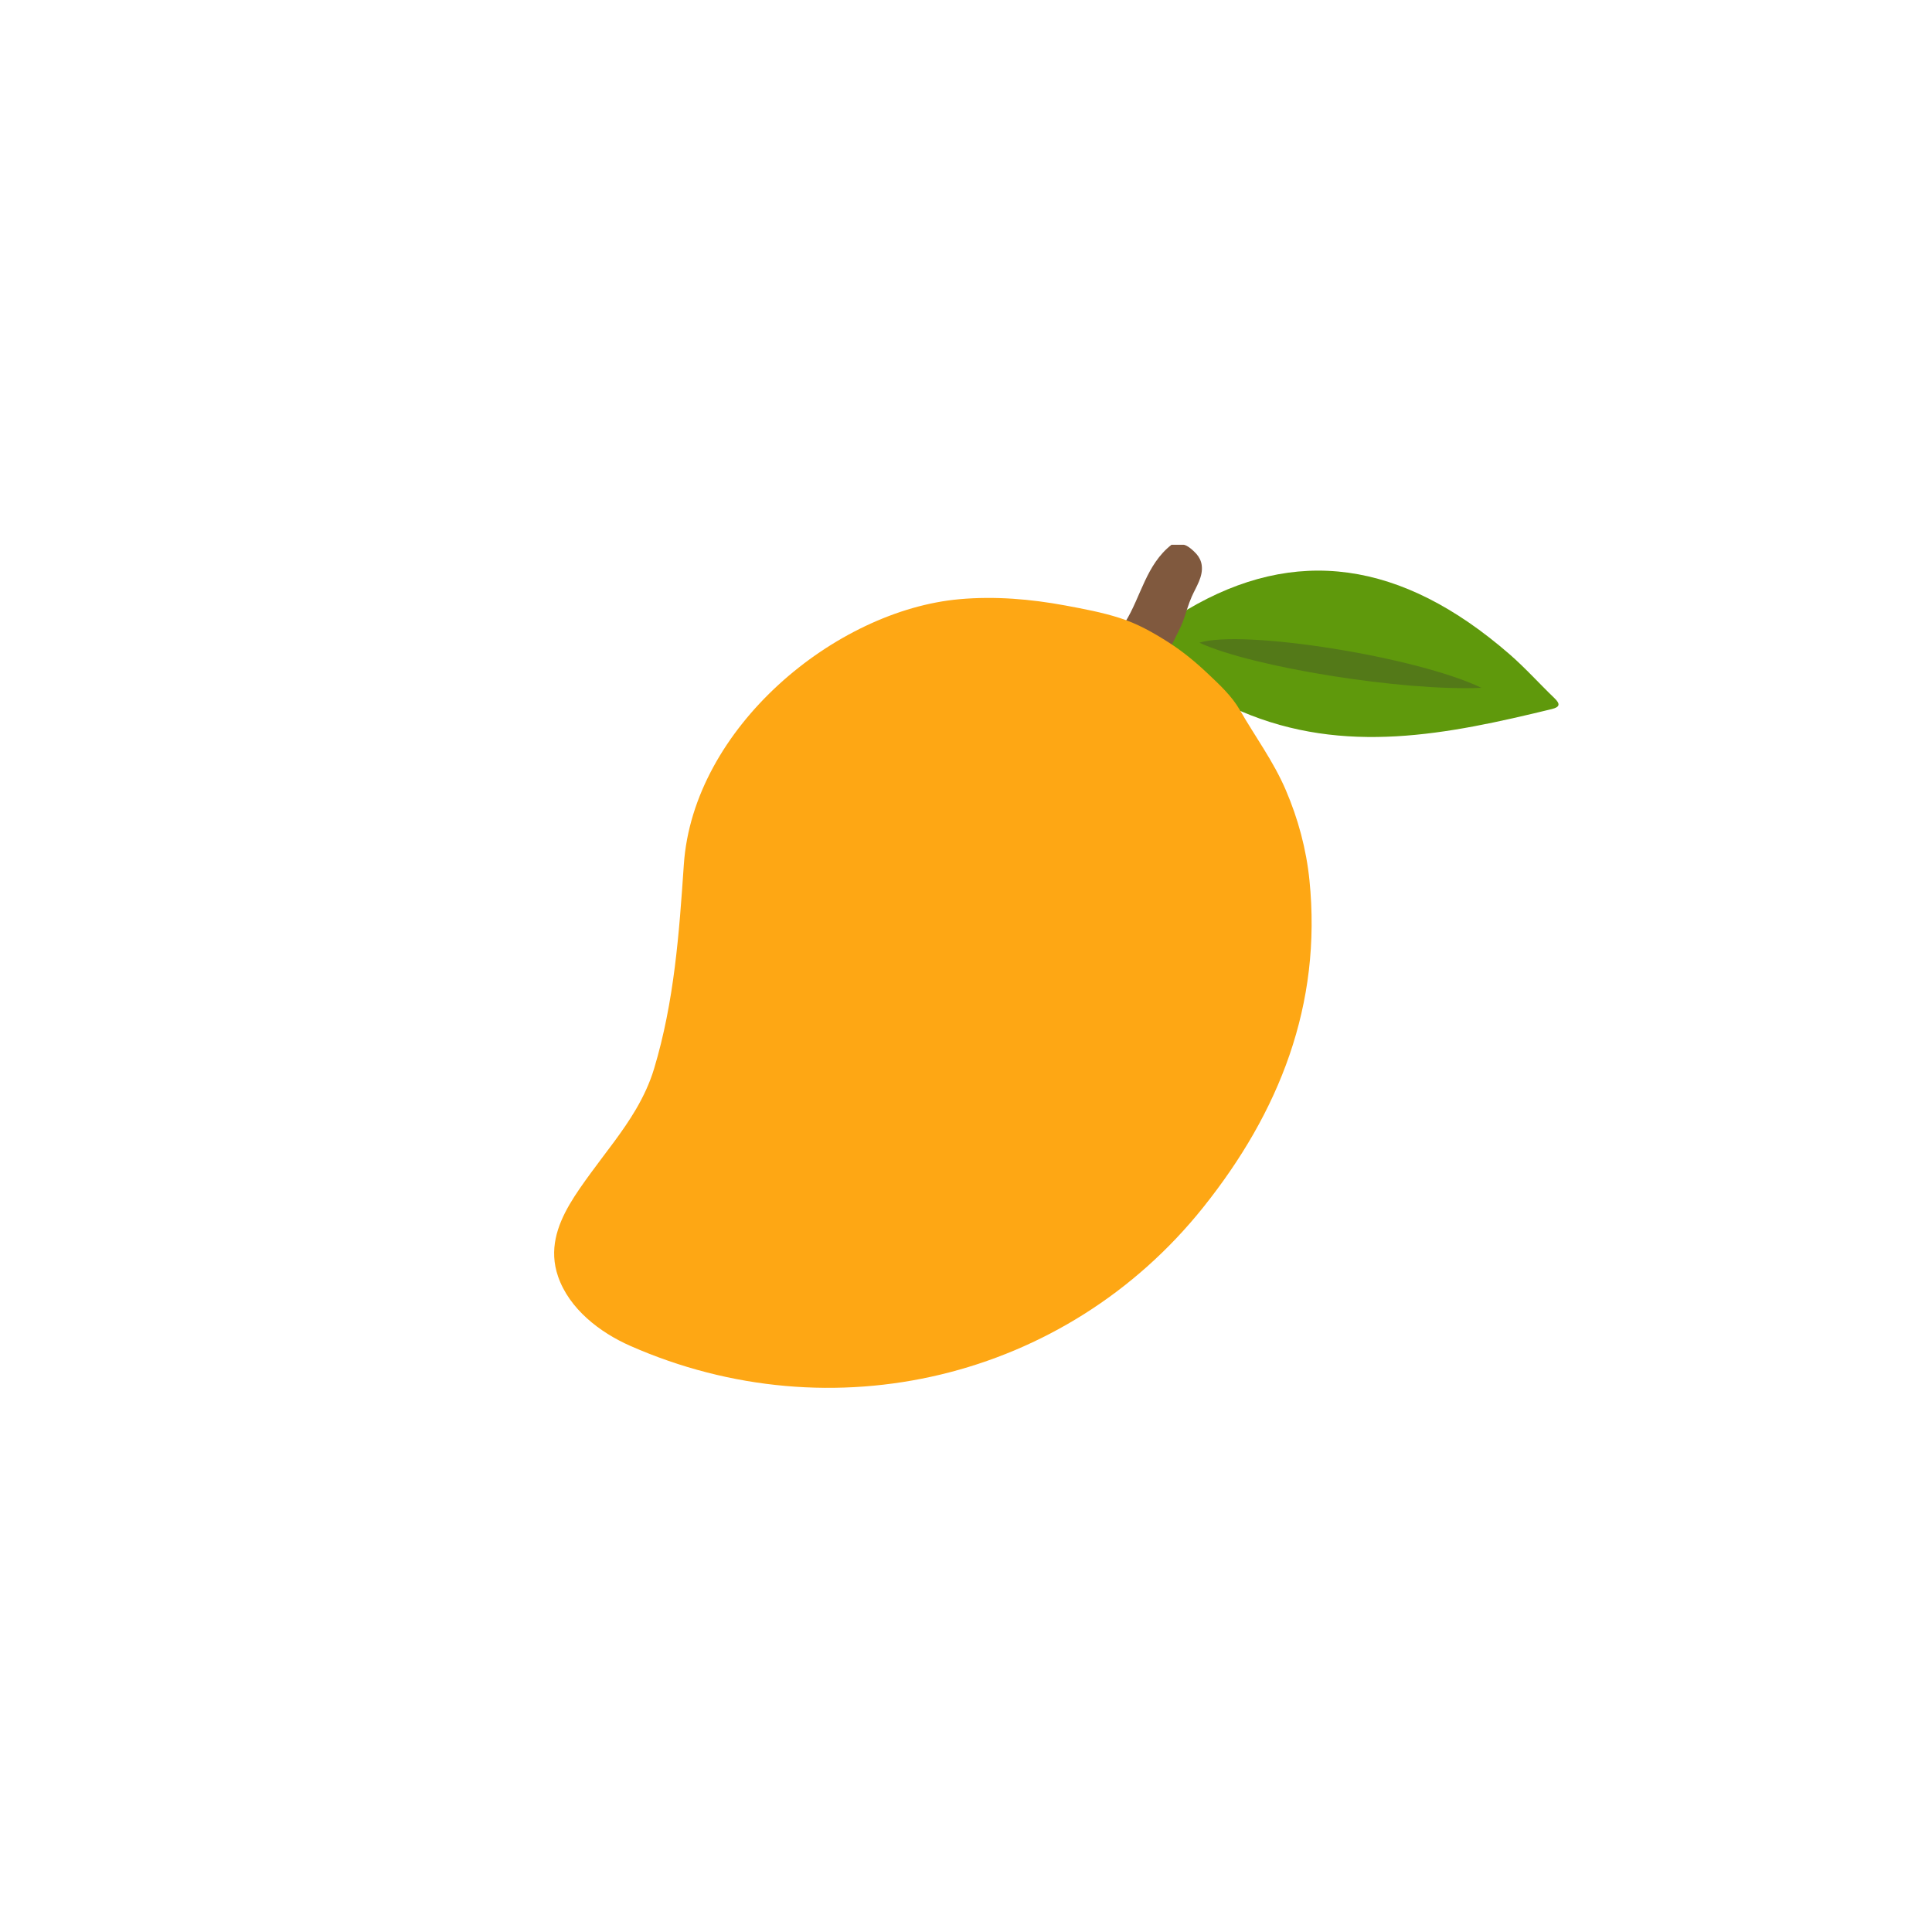
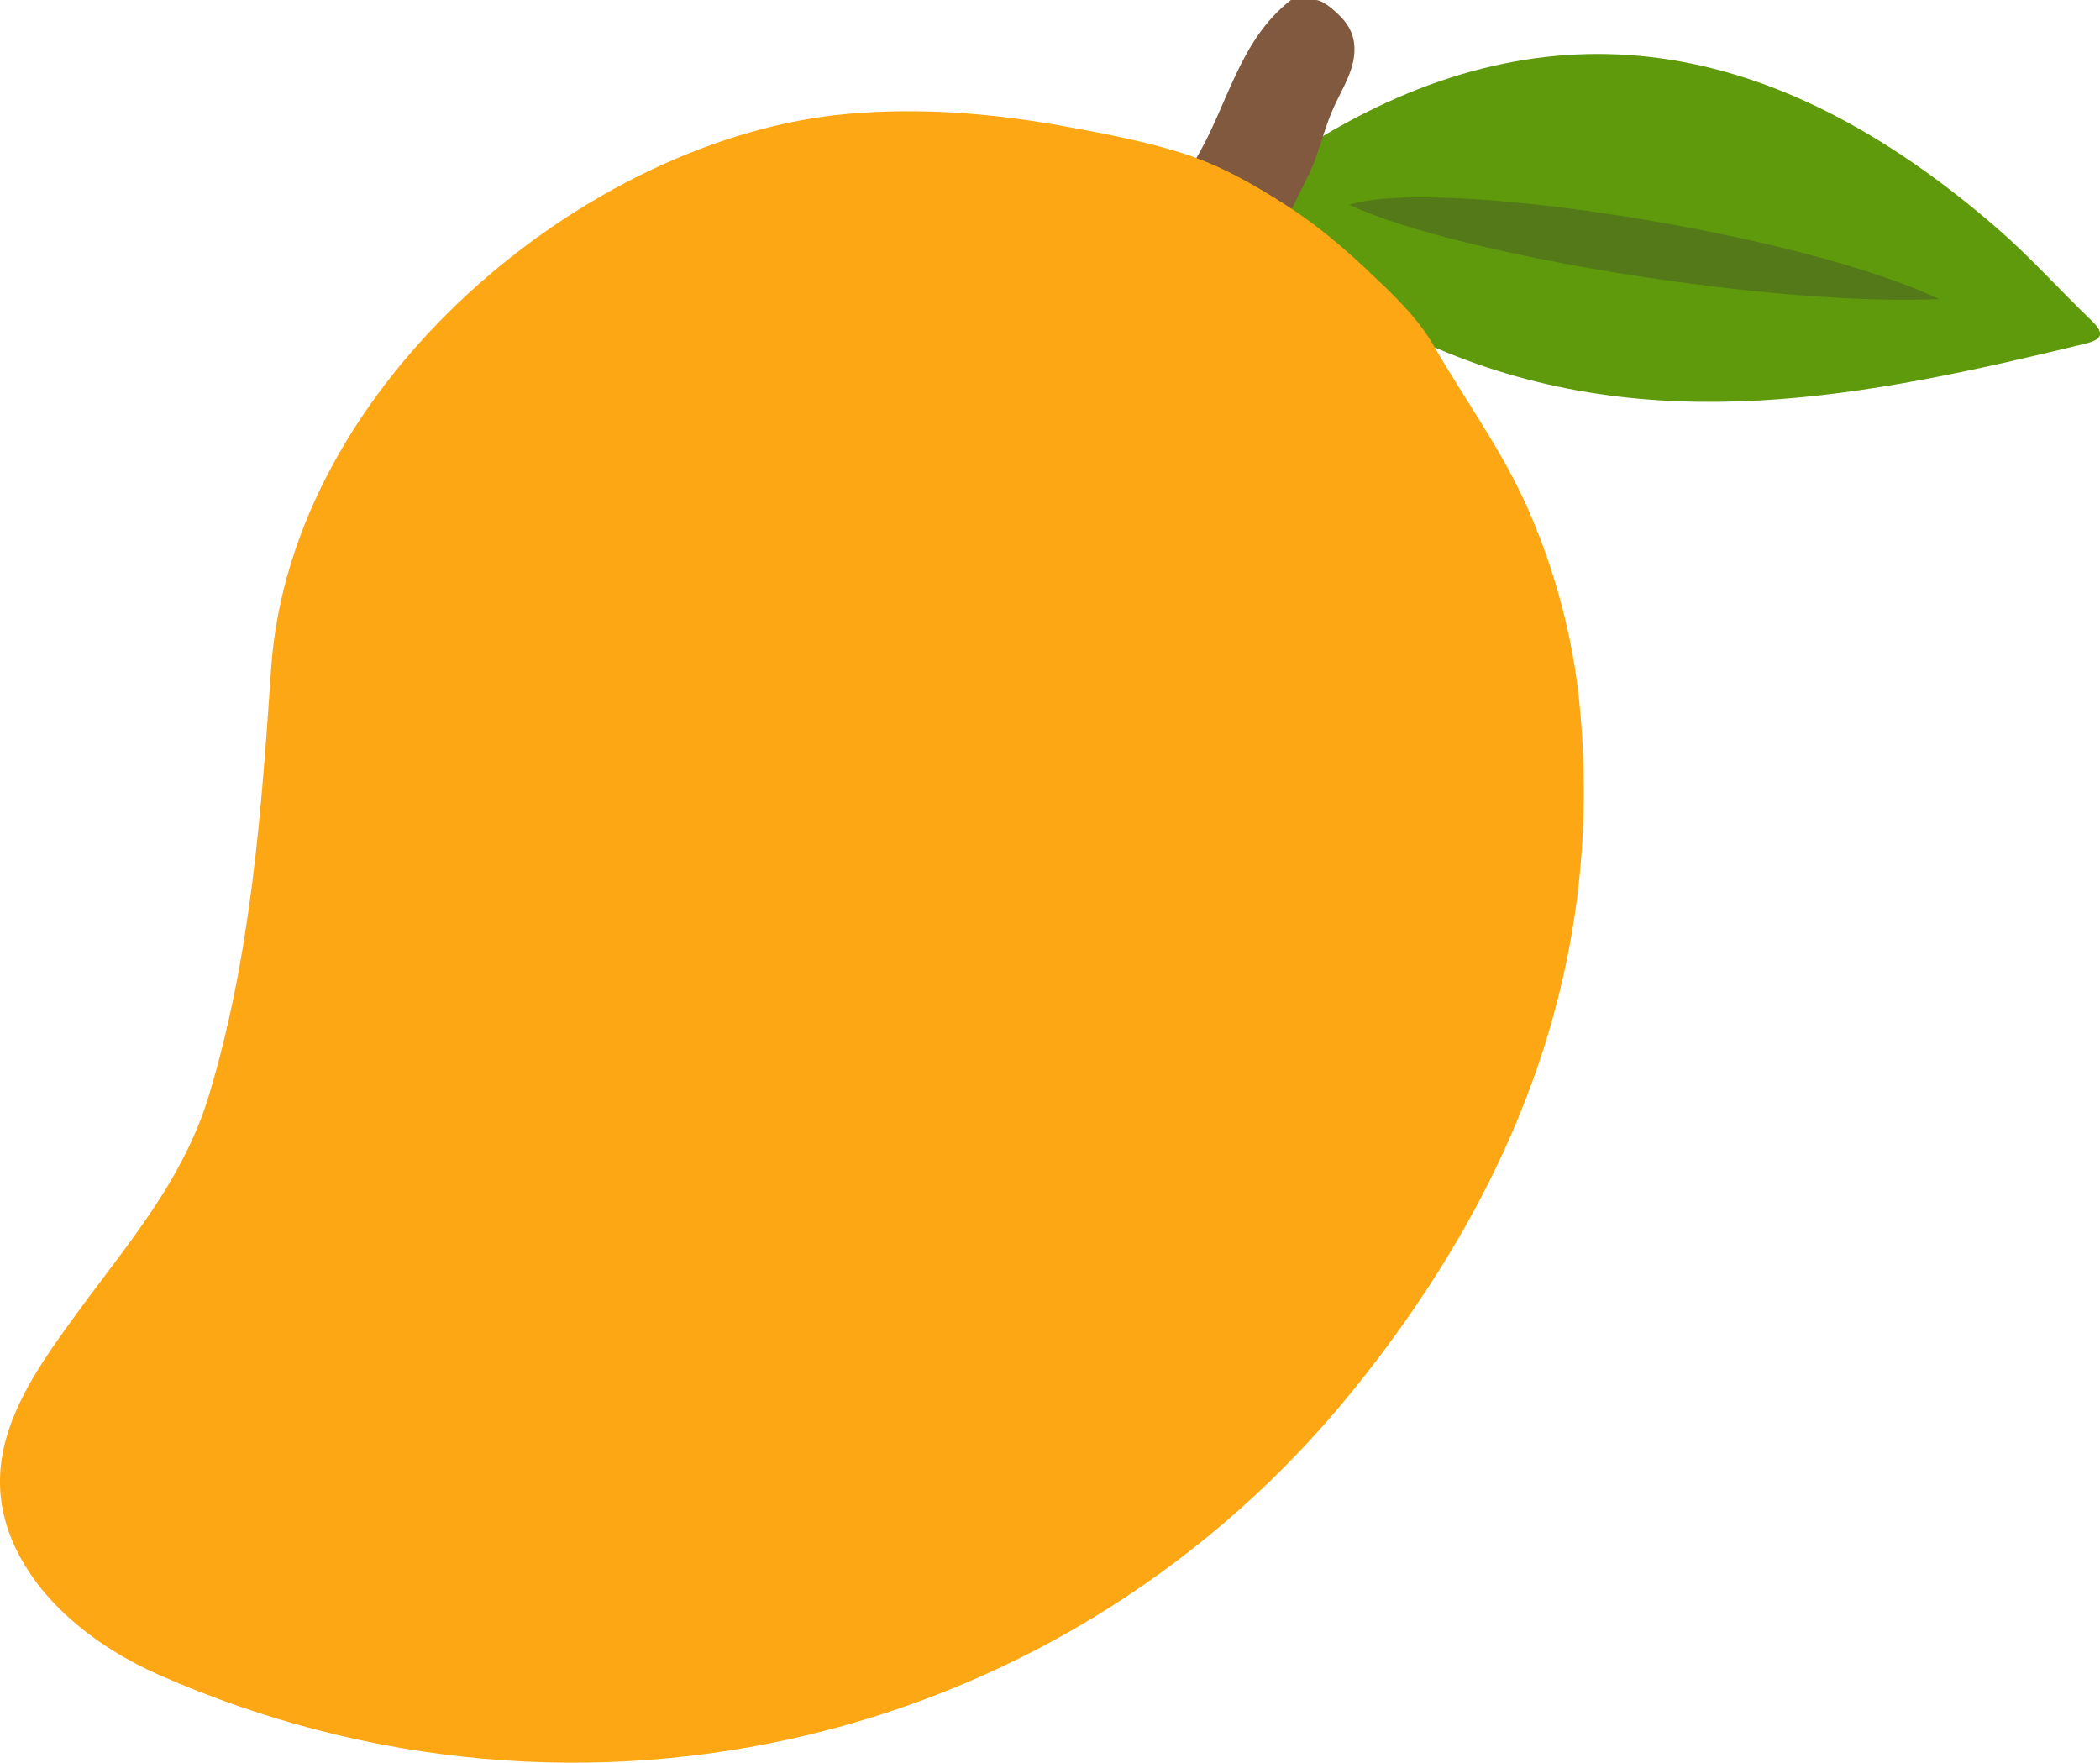
- <svg xmlns="http://www.w3.org/2000/svg" version="1.1" id="Layer_1" x="0px" y="0px" viewBox="0 0 4320 4320" style="enable-background:new 0 0 4320 4320;" xml:space="preserve">
+ <svg xmlns="http://www.w3.org/2000/svg" version="1.1" id="Layer_1" x="0px" y="0px" viewBox="0 0 2245.8 1885.2" style="enable-background:new 0 0 2245.8 1885.2;" xml:space="preserve">
+   <style type="text/css">
+ 	.st0{fill:#5F990C;}
+ 	.st1{fill:#F4AB31;}
+ 	.st2{fill:#FEFEFE;}
+ 	.st3{fill:#537918;}
+ 	.st4{fill:#80593E;}
+ 	.st5{fill:#FEA714;}
+ </style>
  <g>
-     <path style="fill:#5F990C;" d="M2611.218,1446.599c11.67-26.325,23.34-52.651,35.009-78.976c2.158-2.924,6.347-1.906,8.689-4.474   c0,0-0.445,0.143-0.445,0.142c241.512-143.066,478.763-110.753,720.778,99.472c35.279,30.645,66.635,65.77,100.407,98.196   c13.833,13.281,12.387,20.137-6.298,24.673c-231.279,56.147-462.566,104.306-694.886,4.558c-1.42-0.609-3.655,0.678-5.509,1.08   c0,0,0.33,0.389,0.33,0.389c-2.187-1.854-4.01-3.98-5.008-6.719C2716.981,1534.717,2667.993,1486.353,2611.218,1446.599z" />
-     <path style="fill:#F4AB31;" d="M2875.456,2086.611c-7.821,205.883-98.99,408.654-249.855,586.4   c-159.901,188.392-363.217,302.959-606.785,343.181c-229.064,37.827-449.558,7.516-656.57-99.516   c-86.801-44.879-88.044-137.177-6.712-221.354c137.002-141.794,192.097-318.341,218.895-507.572   c20.999-148.285-0.368-305.838,79.534-441.592c116.457-197.86,286.655-319.97,520.911-339.536   c134.886-11.266,269.712,2.649,384.305,74.776C2765.521,1611.274,2875.466,1823.511,2875.456,2086.611z" />
-     <path style="fill:#FEFEFE;" d="M2765.286,1579.94c1.669,2.24,3.338,4.479,5.008,6.719   C2768.625,1584.42,2766.955,1582.18,2765.286,1579.94z" />
-     <path style="fill:#FEFEFE;" d="M2655.916,1358.149c-2.898,1.49-5.796,2.979-8.691,4.471   C2650.123,1361.132,2653.019,1359.641,2655.916,1358.149z" />
-     <path style="fill:#537918;" d="M3312.578,1537.999c-176.627,7.893-514.09-46.537-630.692-100.888   C2778.844,1406.818,3167.505,1468.157,3312.578,1537.999z" />
-     <path style="fill:#80593E;" d="M2611.218,1446.599c-31.643-18.674-63.287-37.348-94.933-56.018   c35.159-57.046,46.628-128.26,103.217-172.499c8.792,0,17.584,0,26.375,0c8.733,0,23.591,14.068,29.125,20.253   c6.369,7.12,10.689,15.653,12.025,25.153c3.621,25.751-12.288,48.071-22.193,70.463c-7.694,17.392-12.522,35.831-19.048,53.656   c-6.444,17.602-15.861,33.596-23.748,50.536C2620.037,1442.44,2618.095,1448.001,2611.218,1446.599z" />
-     <path style="fill:#FEA714;" d="M1242.593,2769.043c10.967-52.879,45.635-101.042,78.358-146.019   c34.269-47.103,71.548-92.24,101.044-142.631c16.723-28.57,30.868-58.681,40.439-90.423   c45.232-150.008,56.186-303.072,66.621-456.565c20.835-306.483,338.803-568.835,616.448-593.6   c79.106-7.056,158.677-0.412,236.592,14.077c40.726,7.573,81.62,15.177,121.155,27.773c40.246,12.823,74.967,32.497,110.341,55.1   c31.369,20.043,60.348,44.12,87.358,69.662c25.828,24.424,53.405,49.897,71.172,80.824   c34.655,60.324,75.188,114.673,102.903,179.237c27.555,64.194,45.913,132.225,52.952,201.777   c28.184,278.454-67.733,518.991-237.758,731.637c-307.589,384.695-829.792,508.403-1281.009,309.456   c-68.008-29.985-136.302-82.508-161.354-155.094C1237.577,2824.474,1236.973,2796.139,1242.593,2769.043z" />
+     <path class="st0" d="M1372.2,228.5c11.7-26.3,23.3-52.7,35-79c2.2-2.9,6.3-1.9,8.7-4.5c0,0-0.4,0.1-0.4,0.1   c241.5-143.1,478.8-110.8,720.8,99.5c35.3,30.6,66.6,65.8,100.4,98.2c13.8,13.3,12.4,20.1-6.3,24.7   c-231.3,56.1-462.6,104.3-694.9,4.6c-1.4-0.6-3.7,0.7-5.5,1.1l0.3,0.4c-2.2-1.9-4-4-5-6.7C1477.9,316.6,1428.9,268.3,1372.2,228.5z   " />
+     <path class="st1" d="M1636.4,868.5c-7.8,205.9-99,408.7-249.9,586.4c-159.9,188.4-363.2,303-606.8,343.2   c-229.1,37.8-449.6,7.5-656.6-99.5c-86.8-44.9-88-137.2-6.7-221.4c137-141.8,192.1-318.3,218.9-507.6   c21-148.3-0.4-305.8,79.5-441.6c116.5-197.9,286.7-320,520.9-339.5c134.9-11.3,269.7,2.6,384.3,74.8   C1526.5,393.2,1636.4,605.4,1636.4,868.5z" />
+     <path class="st2" d="M1526.2,361.9c1.7,2.2,3.3,4.5,5,6.7C1529.6,366.3,1527.9,364.1,1526.2,361.9z" />
+     <path class="st2" d="M1416.9,140.1c-2.9,1.5-5.8,3-8.7,4.5C1411.1,143,1414,141.6,1416.9,140.1z" />
+     <path class="st3" d="M2073.5,319.9c-176.6,7.9-514.1-46.5-630.7-100.9C1539.8,188.7,1928.4,250.1,2073.5,319.9z" />
+     <path class="st4" d="M1372.2,228.5c-31.6-18.7-63.3-37.3-94.9-56c35.2-57,46.6-128.3,103.2-172.5c8.8,0,17.6,0,26.4,0   c8.7,0,23.6,14.1,29.1,20.3c6.4,7.1,10.7,15.7,12,25.2c3.6,25.8-12.3,48.1-22.2,70.5c-7.7,17.4-12.5,35.8-19,53.7   c-6.4,17.6-15.9,33.6-23.7,50.5C1381,224.4,1379,229.9,1372.2,228.5z" />
+     <path class="st5" d="M3.5,1551c11-52.9,45.6-101,78.4-146c34.3-47.1,71.5-92.2,101-142.6c16.7-28.6,30.9-58.7,40.4-90.4   c45.2-150,56.2-303.1,66.6-456.6c20.8-306.5,338.8-568.8,616.4-593.6c79.1-7.1,158.7-0.4,236.6,14.1c40.7,7.6,81.6,15.2,121.2,27.8   c40.2,12.8,75,32.5,110.3,55.1c31.4,20,60.3,44.1,87.4,69.7c25.8,24.4,53.4,49.9,71.2,80.8c34.7,60.3,75.2,114.7,102.9,179.2   c27.6,64.2,45.9,132.2,53,201.8c28.2,278.5-67.7,519-237.8,731.6c-307.6,384.7-829.8,508.4-1281,309.5   c-68-30-136.3-82.5-161.4-155.1C-1.5,1606.4-2.1,1578.1,3.5,1551z" />
  </g>
</svg>
